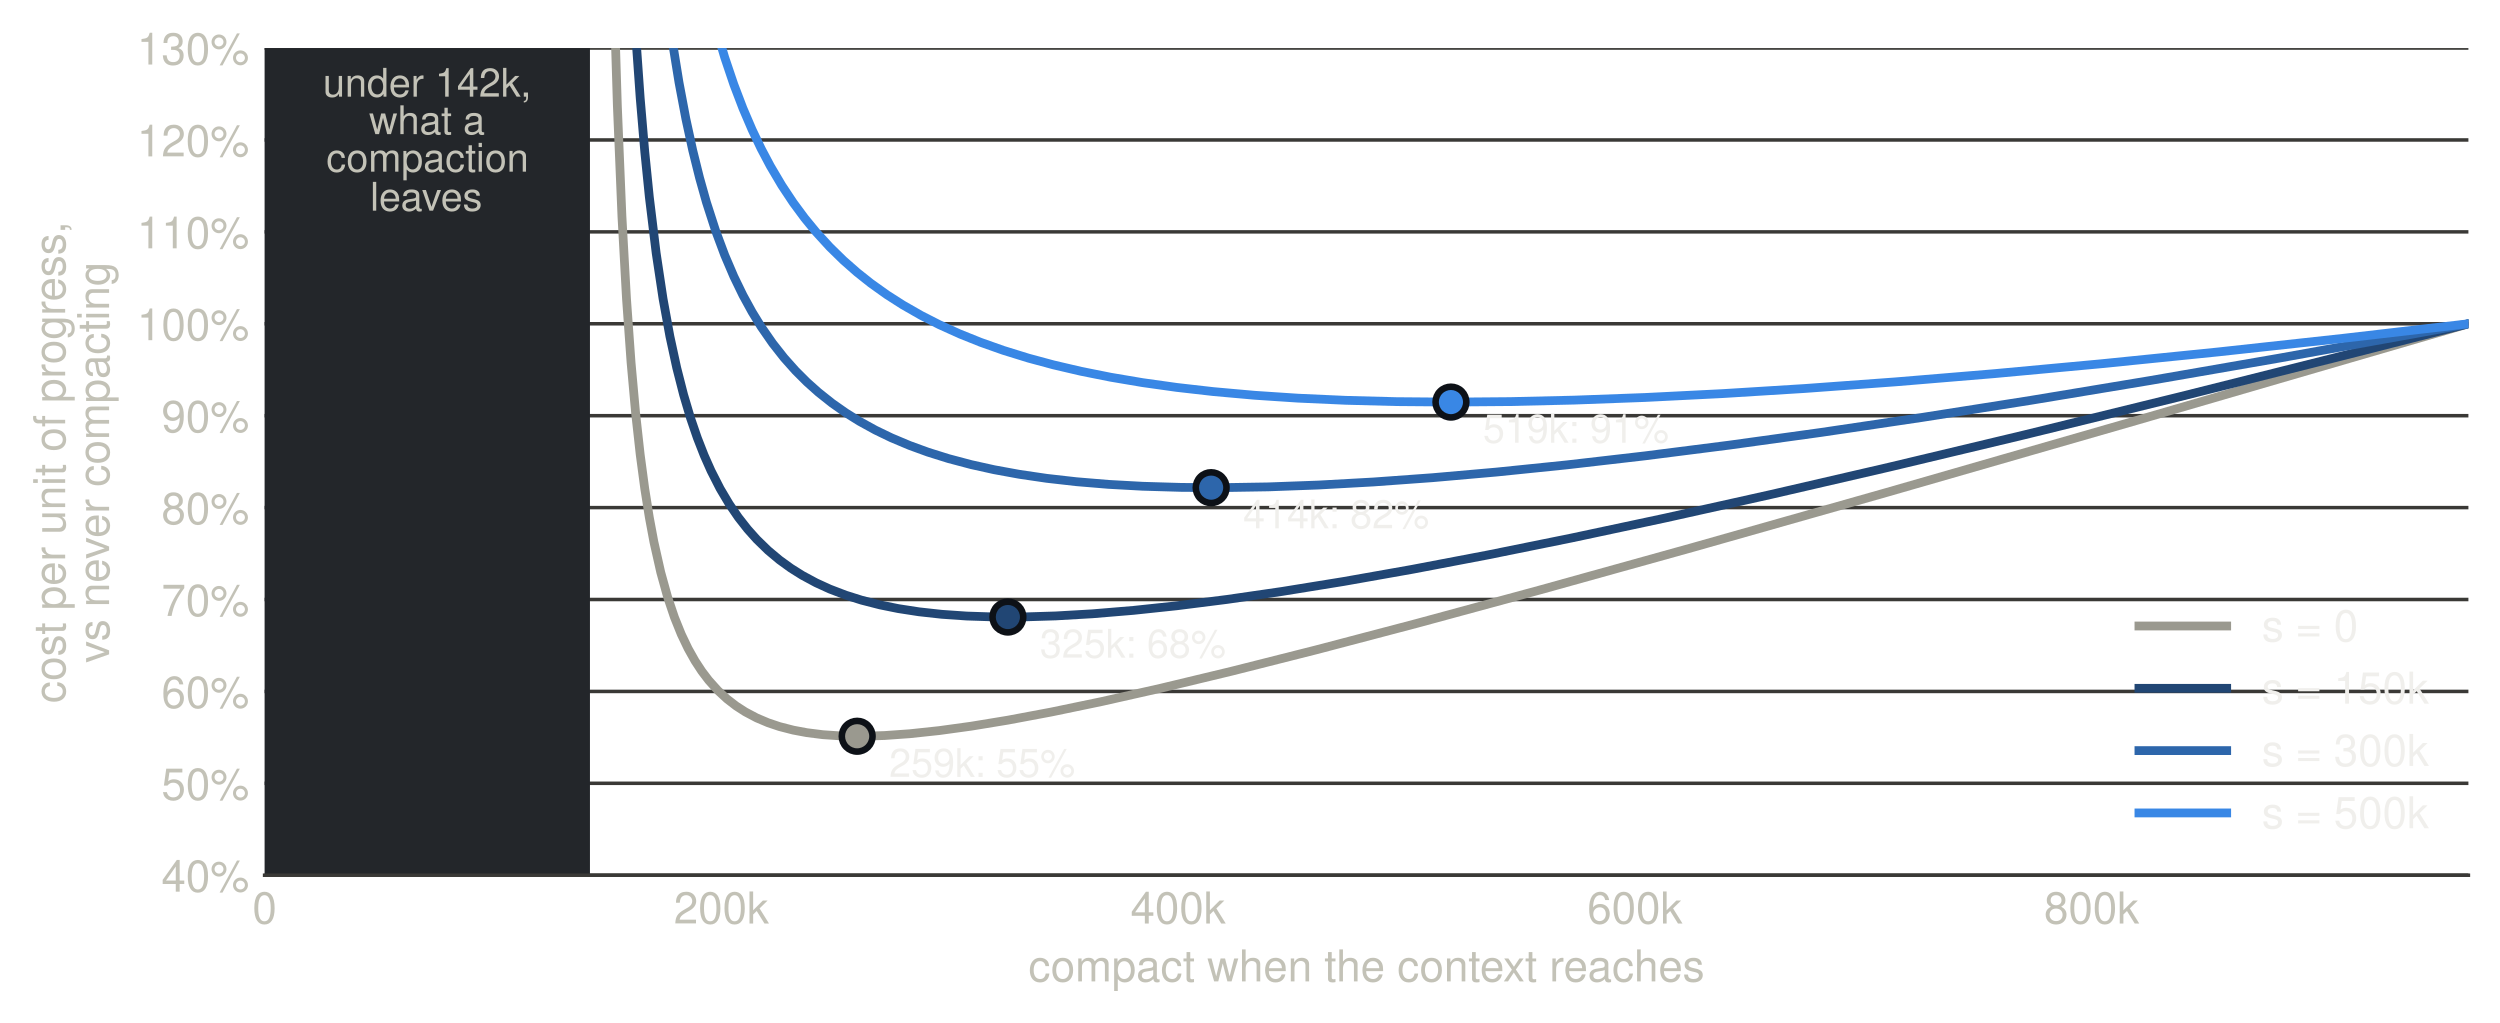
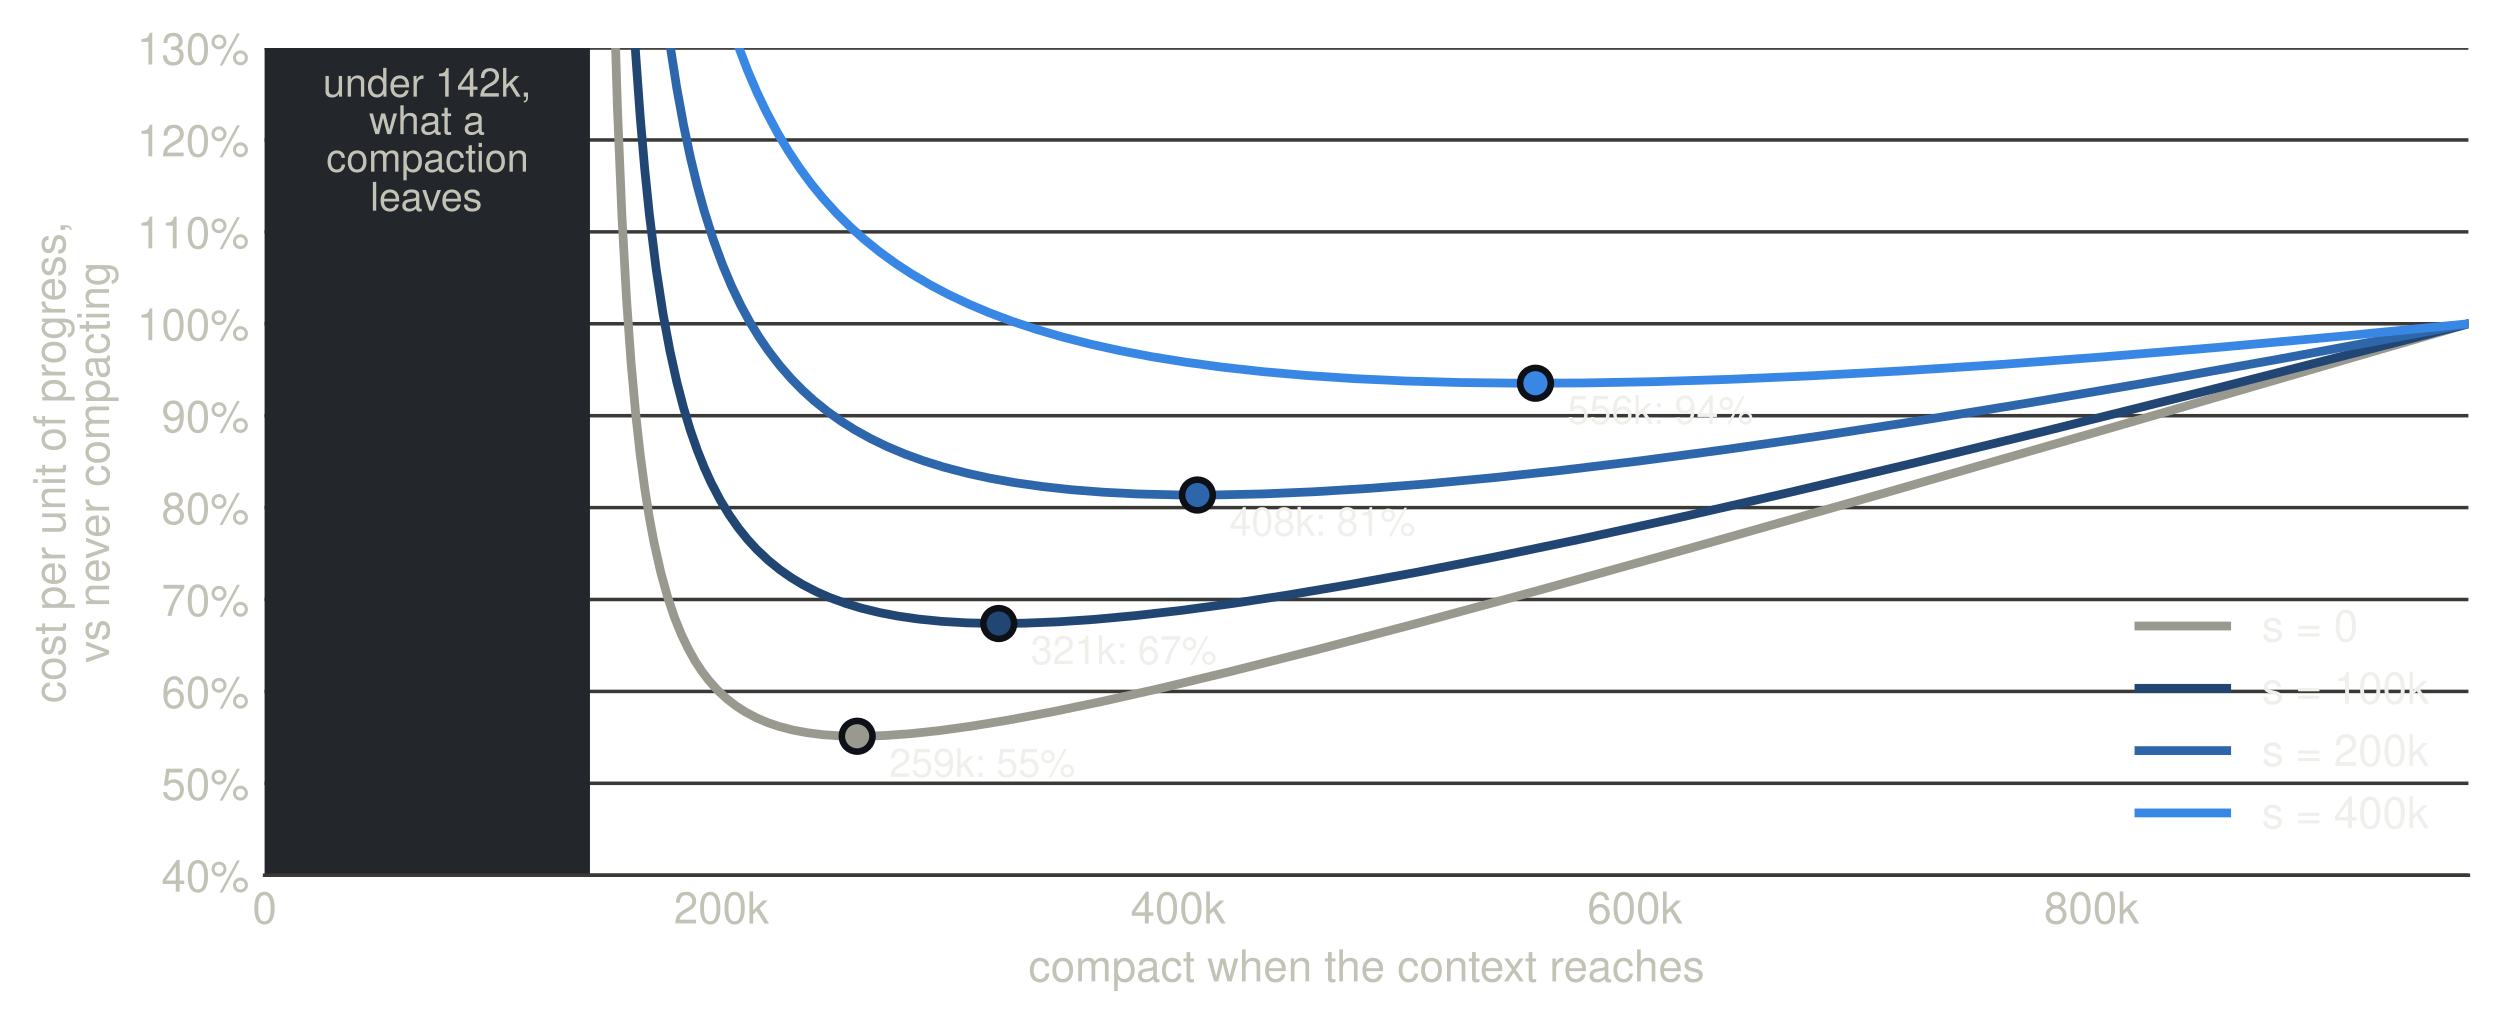
<svg xmlns="http://www.w3.org/2000/svg" xmlns:xlink="http://www.w3.org/1999/xlink" width="569.696pt" height="232.93pt" viewBox="0 0 569.696 232.93" version="1.1">
  <defs>
    <style type="text/css">*{stroke-linejoin: round; stroke-linecap: butt}</style>
  </defs>
  <g id="figure_1">
    <g id="patch_1">
      <path d="M 0 232.93  L 569.696 232.93  L 569.696 0  L 0 0  L 0 232.93  z " style="fill: none" />
    </g>
    <g id="axes_1">
      <g id="patch_2">
        <path d="M 60.296 199.446  L 562.496 199.446  L 562.496 10.95  L 60.296 10.95  L 60.296 199.446  z " style="fill: none" />
      </g>
      <g id="matplotlib.axis_1">
        <g id="xtick_1">
          <g id="line2d_1" />
          <g id="text_1">
            <text style="font-size: 10px; font-family: 'Helvetica', 'Arial', 'DejaVu Sans'; text-anchor: middle; fill: #c3c2b7" x="60.296" y="210.446" transform="rotate(-0 60.2957 210.446)">0</text>
          </g>
        </g>
        <g id="xtick_2">
          <g id="line2d_2" />
          <g id="text_2">
            <text style="font-size: 10px; font-family: 'Helvetica', 'Arial', 'DejaVu Sans'; text-anchor: middle; fill: #c3c2b7" x="164.379" y="210.446" transform="rotate(-0 164.3786 210.446)">200k</text>
          </g>
        </g>
        <g id="xtick_3">
          <g id="line2d_3" />
          <g id="text_3">
            <text style="font-size: 10px; font-family: 'Helvetica', 'Arial', 'DejaVu Sans'; text-anchor: middle; fill: #c3c2b7" x="268.462" y="210.446" transform="rotate(-0 268.4615 210.446)">400k</text>
          </g>
        </g>
        <g id="xtick_4">
          <g id="line2d_4" />
          <g id="text_4">
            <text style="font-size: 10px; font-family: 'Helvetica', 'Arial', 'DejaVu Sans'; text-anchor: middle; fill: #c3c2b7" x="372.544" y="210.446" transform="rotate(-0 372.5444 210.446)">600k</text>
          </g>
        </g>
        <g id="xtick_5">
          <g id="line2d_5" />
          <g id="text_5">
            <text style="font-size: 10px; font-family: 'Helvetica', 'Arial', 'DejaVu Sans'; text-anchor: middle; fill: #c3c2b7" x="476.627" y="210.446" transform="rotate(-0 476.6273 210.446)">800k</text>
          </g>
        </g>
        <g id="text_6">
          <text style="font-size: 10px; font-family: 'Helvetica', 'Arial', 'DejaVu Sans'; text-anchor: middle; fill: #c3c2b7" x="311.396" y="223.645" transform="rotate(-0 311.3957 223.6452)">compact when the context reaches</text>
        </g>
      </g>
      <g id="matplotlib.axis_2">
        <g id="ytick_1">
          <g id="line2d_6">
            <path d="M 60.296 199.446  L 562.496 199.446  " clip-path="url(#p06e94a9ac0)" style="fill: none; stroke: #3a3936; stroke-width: 0.8; stroke-linecap: square" />
          </g>
          <g id="line2d_7" />
          <g id="text_7">
            <text style="font-size: 10px; font-family: 'Helvetica', 'Arial', 'DejaVu Sans'; text-anchor: end; fill: #c3c2b7" x="56.796" y="203.196" transform="rotate(-0 56.7957 203.196)">40%</text>
          </g>
        </g>
        <g id="ytick_2">
          <g id="line2d_8">
            <path d="M 60.296 178.502  L 562.496 178.502  " clip-path="url(#p06e94a9ac0)" style="fill: none; stroke: #3a3936; stroke-width: 0.8; stroke-linecap: square" />
          </g>
          <g id="line2d_9" />
          <g id="text_8">
            <text style="font-size: 10px; font-family: 'Helvetica', 'Arial', 'DejaVu Sans'; text-anchor: end; fill: #c3c2b7" x="56.796" y="182.252" transform="rotate(-0 56.7957 182.252)">50%</text>
          </g>
        </g>
        <g id="ytick_3">
          <g id="line2d_10">
            <path d="M 60.296 157.558  L 562.496 157.558  " clip-path="url(#p06e94a9ac0)" style="fill: none; stroke: #3a3936; stroke-width: 0.8; stroke-linecap: square" />
          </g>
          <g id="line2d_11" />
          <g id="text_9">
            <text style="font-size: 10px; font-family: 'Helvetica', 'Arial', 'DejaVu Sans'; text-anchor: end; fill: #c3c2b7" x="56.796" y="161.308" transform="rotate(-0 56.7957 161.308)">60%</text>
          </g>
        </g>
        <g id="ytick_4">
          <g id="line2d_12">
            <path d="M 60.296 136.614  L 562.496 136.614  " clip-path="url(#p06e94a9ac0)" style="fill: none; stroke: #3a3936; stroke-width: 0.8; stroke-linecap: square" />
          </g>
          <g id="line2d_13" />
          <g id="text_10">
            <text style="font-size: 10px; font-family: 'Helvetica', 'Arial', 'DejaVu Sans'; text-anchor: end; fill: #c3c2b7" x="56.796" y="140.364" transform="rotate(-0 56.7957 140.364)">70%</text>
          </g>
        </g>
        <g id="ytick_5">
          <g id="line2d_14">
            <path d="M 60.296 115.67  L 562.496 115.67  " clip-path="url(#p06e94a9ac0)" style="fill: none; stroke: #3a3936; stroke-width: 0.8; stroke-linecap: square" />
          </g>
          <g id="line2d_15" />
          <g id="text_11">
            <text style="font-size: 10px; font-family: 'Helvetica', 'Arial', 'DejaVu Sans'; text-anchor: end; fill: #c3c2b7" x="56.796" y="119.42" transform="rotate(-0 56.7957 119.42)">80%</text>
          </g>
        </g>
        <g id="ytick_6">
          <g id="line2d_16">
            <path d="M 60.296 94.726  L 562.496 94.726  " clip-path="url(#p06e94a9ac0)" style="fill: none; stroke: #3a3936; stroke-width: 0.8; stroke-linecap: square" />
          </g>
          <g id="line2d_17" />
          <g id="text_12">
            <text style="font-size: 10px; font-family: 'Helvetica', 'Arial', 'DejaVu Sans'; text-anchor: end; fill: #c3c2b7" x="56.796" y="98.476" transform="rotate(-0 56.7957 98.476)">90%</text>
          </g>
        </g>
        <g id="ytick_7">
          <g id="line2d_18">
            <path d="M 60.296 73.782  L 562.496 73.782  " clip-path="url(#p06e94a9ac0)" style="fill: none; stroke: #3a3936; stroke-width: 0.8; stroke-linecap: square" />
          </g>
          <g id="line2d_19" />
          <g id="text_13">
            <text style="font-size: 10px; font-family: 'Helvetica', 'Arial', 'DejaVu Sans'; text-anchor: end; fill: #c3c2b7" x="56.796" y="77.532" transform="rotate(-0 56.7957 77.532)">100%</text>
          </g>
        </g>
        <g id="ytick_8">
          <g id="line2d_20">
            <path d="M 60.296 52.838  L 562.496 52.838  " clip-path="url(#p06e94a9ac0)" style="fill: none; stroke: #3a3936; stroke-width: 0.8; stroke-linecap: square" />
          </g>
          <g id="line2d_21" />
          <g id="text_14">
            <text style="font-size: 10px; font-family: 'Helvetica', 'Arial', 'DejaVu Sans'; text-anchor: end; fill: #c3c2b7" x="56.796" y="56.588" transform="rotate(-0 56.7957 56.588)">110%</text>
          </g>
        </g>
        <g id="ytick_9">
          <g id="line2d_22">
            <path d="M 60.296 31.894  L 562.496 31.894  " clip-path="url(#p06e94a9ac0)" style="fill: none; stroke: #3a3936; stroke-width: 0.8; stroke-linecap: square" />
          </g>
          <g id="line2d_23" />
          <g id="text_15">
            <text style="font-size: 10px; font-family: 'Helvetica', 'Arial', 'DejaVu Sans'; text-anchor: end; fill: #c3c2b7" x="56.796" y="35.644" transform="rotate(-0 56.7957 35.644)">120%</text>
          </g>
        </g>
        <g id="ytick_10">
          <g id="line2d_24">
            <path d="M 60.296 10.95  L 562.496 10.95  " clip-path="url(#p06e94a9ac0)" style="fill: none; stroke: #3a3936; stroke-width: 0.8; stroke-linecap: square" />
          </g>
          <g id="line2d_25" />
          <g id="text_16">
            <text style="font-size: 10px; font-family: 'Helvetica', 'Arial', 'DejaVu Sans'; text-anchor: end; fill: #c3c2b7" x="56.796" y="14.7" transform="rotate(-0 56.7957 14.7)">130%</text>
          </g>
        </g>
        <g id="text_17">
          <text style="font-size: 10px; font-family: 'Helvetica', 'Arial', 'DejaVu Sans'; fill: #c3c2b7" transform="translate(14.84893 160.2207) rotate(-90)">cost per unit of progress,</text>
          <text style="font-size: 10px; font-family: 'Helvetica', 'Arial', 'DejaVu Sans'; fill: #c3c2b7" transform="translate(24.85928 151.0496) rotate(-90)">vs never compacting</text>
        </g>
      </g>
      <g id="patch_3">
        <path d="M 60.296 199.446  L 134.438 199.446  L 134.438 10.95  L 60.296 10.95  z " clip-path="url(#p06e94a9ac0)" style="fill: #23262a" />
      </g>
      <g id="line2d_26">
        <path d="M 139.917 -1  L 140.683 24.125  L 141.724 49.279  L 142.764 68.067  L 143.805 82.611  L 144.846 94.184  L 145.887 103.596  L 146.928 111.387  L 147.969 117.932  L 149.009 123.498  L 150.571 130.425  L 152.132 136.047  L 153.693 140.682  L 155.254 144.551  L 156.816 147.816  L 158.377 150.594  L 159.938 152.974  L 161.499 155.026  L 163.581 157.343  L 165.663 159.268  L 167.744 160.874  L 169.826 162.218  L 172.428 163.596  L 175.03 164.697  L 177.632 165.572  L 180.755 166.376  L 183.877 166.961  L 187.52 167.419  L 191.683 167.7  L 196.367 167.772  L 201.571 167.611  L 207.296 167.204  L 214.061 166.481  L 221.347 165.477  L 229.674 164.109  L 239.561 162.255  L 251.011 159.875  L 264.541 156.827  L 280.674 152.952  L 299.93 148.086  L 322.828 142.064  L 350.93 134.436  L 385.798 124.734  L 430.033 112.184  L 486.758 95.846  L 561.178 74.168  L 562.496 73.782  L 562.496 73.782  " clip-path="url(#p06e94a9ac0)" style="fill: none; stroke: #9a998f; stroke-width: 2; stroke-linecap: square" />
      </g>
      <g id="line2d_27">
-         <path d="M 144.316 -1  L 144.846 7.675  L 145.887 22.356  L 146.928 34.576  L 147.969 44.904  L 149.53 57.701  L 151.091 68.072  L 152.652 76.639  L 154.213 83.829  L 155.775 89.943  L 157.336 95.199  L 158.897 99.761  L 160.458 103.754  L 162.02 107.272  L 164.101 111.355  L 166.183 114.865  L 168.265 117.908  L 170.346 120.564  L 172.428 122.895  L 175.03 125.427  L 177.632 127.604  L 180.234 129.486  L 182.836 131.119  L 185.959 132.801  L 189.081 134.229  L 192.724 135.624  L 196.367 136.775  L 200.53 137.842  L 204.694 138.685  L 209.377 139.41  L 214.582 139.985  L 220.306 140.383  L 226.551 140.585  L 233.316 140.578  L 240.602 140.354  L 248.929 139.871  L 258.296 139.09  L 268.184 138.042  L 279.633 136.594  L 292.123 134.782  L 306.175 132.509  L 321.787 129.746  L 338.961 126.475  L 358.216 122.577  L 379.553 118.028  L 403.492 112.696  L 430.554 106.439  L 461.258 99.109  L 496.646 90.426  L 537.239 80.228  L 562.496 73.782  L 562.496 73.782  " clip-path="url(#p06e94a9ac0)" style="fill: none; stroke: #214674; stroke-width: 2; stroke-linecap: square" />
+         <path d="M 144.052 -1  L 144.846 12.234  L 145.887 26.648  L 146.928 38.646  L 147.969 48.783  L 149.53 61.343  L 151.091 71.518  L 152.652 79.922  L 154.213 86.972  L 155.775 92.964  L 157.336 98.114  L 158.897 102.582  L 160.458 106.49  L 162.02 109.933  L 164.101 113.925  L 166.183 117.355  L 168.265 120.325  L 170.346 122.915  L 172.428 125.186  L 175.03 127.65  L 177.632 129.765  L 180.234 131.591  L 182.836 133.171  L 185.959 134.796  L 189.081 136.17  L 192.724 137.507  L 196.367 138.605  L 200.53 139.616  L 204.694 140.407  L 209.377 141.077  L 214.582 141.595  L 220.306 141.935  L 226.551 142.078  L 233.316 142.012  L 241.123 141.7  L 249.449 141.139  L 258.817 140.278  L 269.225 139.087  L 280.674 137.547  L 293.164 135.643  L 307.215 133.275  L 322.828 130.416  L 340.522 126.943  L 360.298 122.828  L 382.675 117.935  L 407.655 112.24  L 435.758 105.602  L 468.023 97.746  L 504.973 88.516  L 547.647 77.62  L 562.496 73.782  L 562.496 73.782  " clip-path="url(#p06e94a9ac0)" style="fill: none; stroke: #214674; stroke-width: 2; stroke-linecap: square" />
      </g>
      <g id="line2d_28">
-         <path d="M 151.768 -1  L 153.173 9.173  L 154.734 18.813  L 156.295 27.085  L 157.856 34.259  L 159.418 40.542  L 160.979 46.089  L 163.061 52.546  L 165.142 58.13  L 167.224 63.003  L 169.305 67.292  L 171.387 71.094  L 173.469 74.485  L 176.071 78.239  L 178.673 81.54  L 181.275 84.461  L 183.877 87.062  L 186.479 89.388  L 189.602 91.869  L 192.724 94.061  L 195.847 96.007  L 199.49 98.01  L 203.132 99.768  L 207.296 101.519  L 211.459 103.036  L 216.143 104.504  L 221.347 105.883  L 226.551 107.037  L 232.276 108.084  L 238.521 109.002  L 245.286 109.77  L 252.572 110.376  L 260.378 110.808  L 269.225 111.068  L 278.593 111.119  L 289.001 110.948  L 300.45 110.528  L 312.94 109.835  L 326.471 108.853  L 341.042 107.57  L 357.175 105.921  L 374.869 103.879  L 394.125 101.427  L 414.941 98.547  L 437.839 95.151  L 462.819 91.217  L 489.881 86.728  L 519.544 81.581  L 552.331 75.66  L 562.496 73.782  L 562.496 73.782  " clip-path="url(#p06e94a9ac0)" style="fill: none; stroke: #2d66ab; stroke-width: 2; stroke-linecap: square" />
+         <path d="M 151.194 -1  L 152.652 10.018  L 154.213 20.006  L 155.775 28.54  L 157.336 35.915  L 158.897 42.352  L 160.458 48.019  L 162.54 54.597  L 164.622 60.267  L 166.703 65.203  L 168.785 69.537  L 170.867 73.37  L 172.948 76.783  L 175.03 79.837  L 177.632 83.23  L 180.234 86.223  L 182.836 88.879  L 185.438 91.248  L 188.561 93.768  L 191.683 95.989  L 194.806 97.954  L 198.449 99.971  L 202.092 101.735  L 206.255 103.487  L 210.418 105  L 215.102 106.459  L 220.306 107.822  L 225.51 108.957  L 231.235 109.981  L 237.48 110.869  L 244.245 111.605  L 251.531 112.173  L 259.337 112.563  L 268.184 112.775  L 277.552 112.775  L 287.96 112.547  L 299.409 112.062  L 311.899 111.3  L 325.43 110.245  L 340.001 108.883  L 356.134 107.146  L 373.828 105.011  L 393.084 102.457  L 413.9 99.471  L 436.799 95.958  L 461.778 91.898  L 489.36 87.184  L 519.544 81.794  L 552.331 75.71  L 562.496 73.782  L 562.496 73.782  " clip-path="url(#p06e94a9ac0)" style="fill: none; stroke: #2d66ab; stroke-width: 2; stroke-linecap: square" />
      </g>
      <g id="line2d_29">
-         <path d="M 161.237 -1  L 163.061 6.044  L 165.142 13.079  L 167.224 19.248  L 169.305 24.703  L 171.387 29.562  L 173.469 33.919  L 175.55 37.85  L 178.153 42.253  L 180.755 46.176  L 183.357 49.694  L 185.959 52.866  L 189.081 56.282  L 192.204 59.336  L 195.326 62.08  L 198.449 64.558  L 202.092 67.159  L 205.735 69.49  L 209.898 71.872  L 214.061 73.994  L 218.745 76.114  L 223.429 77.993  L 228.633 79.835  L 234.357 81.608  L 240.082 83.151  L 246.327 84.61  L 253.092 85.963  L 260.378 87.194  L 268.184 88.288  L 276.511 89.237  L 285.878 90.073  L 295.766 90.73  L 306.695 91.224  L 318.144 91.521  L 330.634 91.624  L 344.165 91.514  L 358.736 91.177  L 374.869 90.579  L 392.563 89.692  L 411.298 88.528  L 432.115 87.007  L 454.493 85.145  L 478.952 82.881  L 505.493 80.196  L 534.116 77.074  L 562.496 73.782  L 562.496 73.782  " clip-path="url(#p06e94a9ac0)" style="fill: none; stroke: #3987e5; stroke-width: 2; stroke-linecap: square" />
+         <path d="M 164.526 -1  L 166.183 4.458  L 168.265 10.579  L 170.346 16.018  L 172.428 20.885  L 174.51 25.267  L 177.112 30.169  L 179.714 34.53  L 182.316 38.438  L 184.918 41.96  L 187.52 45.15  L 190.642 48.603  L 193.765 51.706  L 196.887 54.508  L 200.53 57.45  L 204.173 60.091  L 207.816 62.473  L 211.979 64.921  L 216.143 67.116  L 220.827 69.325  L 225.51 71.297  L 230.714 73.247  L 236.439 75.14  L 242.164 76.806  L 248.409 78.4  L 255.174 79.899  L 262.46 81.287  L 270.266 82.549  L 278.593 83.675  L 287.96 84.708  L 297.848 85.57  L 308.777 86.288  L 320.226 86.816  L 332.716 87.167  L 346.246 87.323  L 360.818 87.268  L 376.951 86.976  L 394.125 86.441  L 412.859 85.632  L 433.156 84.53  L 455.013 83.12  L 478.952 81.352  L 504.973 79.203  L 533.075 76.658  L 562.496 73.782  L 562.496 73.782  " clip-path="url(#p06e94a9ac0)" style="fill: none; stroke: #3987e5; stroke-width: 2; stroke-linecap: square" />
      </g>
      <g id="patch_4">
        <path d="M 60.296 199.446  L 562.496 199.446  " style="fill: none; stroke: #3a3936; stroke-width: 0.8; stroke-linejoin: miter; stroke-linecap: square" />
      </g>
      <g id="text_18">
        <text style="font-size: 9px; font-family: 'Helvetica', 'Arial', 'DejaVu Sans'; fill: #c3c2b7" transform="translate(73.60109 22.02283)">under 142k,</text>
        <text style="font-size: 9px; font-family: 'Helvetica', 'Arial', 'DejaVu Sans'; fill: #c3c2b7" transform="translate(84.10929 30.5702)">what a</text>
        <text style="font-size: 9px; font-family: 'Helvetica', 'Arial', 'DejaVu Sans'; fill: #c3c2b7" transform="translate(74.35624 39.11756)">compaction</text>
        <text style="font-size: 9px; font-family: 'Helvetica', 'Arial', 'DejaVu Sans'; fill: #c3c2b7" transform="translate(84.3596 48.01156)">leaves</text>
      </g>
      <g id="line2d_30">
        <defs>
          <path id="md3c864d577" d="M 0 3.5  C 0.928 3.5 1.819 3.131 2.475 2.475  C 3.131 1.819 3.5 0.928 3.5 0  C 3.5 -0.928 3.131 -1.819 2.475 -2.475  C 1.819 -3.131 0.928 -3.5 0 -3.5  C -0.928 -3.5 -1.819 -3.131 -2.475 -2.475  C -3.131 -1.819 -3.5 -0.928 -3.5 0  C -3.5 0.928 -3.131 1.819 -2.475 2.475  C -1.819 3.131 -0.928 3.5 0 3.5  z " style="stroke: #0d1117; stroke-width: 1.5" />
        </defs>
        <g clip-path="url(#p06e94a9ac0)">
          <use xlink:href="#md3c864d577" x="195.326" y="167.775" style="fill: #9a998f; stroke: #0d1117; stroke-width: 1.5" />
        </g>
      </g>
      <g id="text_19">
        <text style="font-size: 9px; font-family: 'Helvetica', 'Arial', 'DejaVu Sans'; text-anchor: start; fill: #f0efec" x="202.612" y="177.039" transform="rotate(-0 202.612 177.0387)">259k: 55%</text>
      </g>
      <g id="line2d_31">
        <defs>
          <path id="m6ace564a7d" d="M 0 3.5  C 0.928 3.5 1.819 3.131 2.475 2.475  C 3.131 1.819 3.5 0.928 3.5 0  C 3.5 -0.928 3.131 -1.819 2.475 -2.475  C 1.819 -3.131 0.928 -3.5 0 -3.5  C -0.928 -3.5 -1.819 -3.131 -2.475 -2.475  C -3.131 -1.819 -3.5 -0.928 -3.5 0  C -3.5 0.928 -3.131 1.819 -2.475 2.475  C -1.819 3.131 -0.928 3.5 0 3.5  z " style="stroke: #0d1117; stroke-width: 1.5" />
        </defs>
        <g clip-path="url(#p06e94a9ac0)">
-           <use xlink:href="#m6ace564a7d" x="229.674" y="140.608" style="fill: #214674; stroke: #0d1117; stroke-width: 1.5" />
+           <use xlink:href="#m6ace564a7d" x="227.592" y="142.082" style="fill: #214674; stroke: #0d1117; stroke-width: 1.5" />
        </g>
      </g>
      <g id="text_20">
-         <text style="font-size: 9px; font-family: 'Helvetica', 'Arial', 'DejaVu Sans'; text-anchor: start; fill: #f0efec" x="236.959" y="149.872" transform="rotate(-0 236.9594 149.8717)">325k: 68%</text>
+         <text style="font-size: 9px; font-family: 'Helvetica', 'Arial', 'DejaVu Sans'; text-anchor: start; fill: #f0efec" x="234.878" y="151.345" transform="rotate(-0 234.8777 151.3453)">321k: 67%</text>
      </g>
      <g id="line2d_32">
        <defs>
          <path id="m2ed7784922" d="M 0 3.5  C 0.928 3.5 1.819 3.131 2.475 2.475  C 3.131 1.819 3.5 0.928 3.5 0  C 3.5 -0.928 3.131 -1.819 2.475 -2.475  C 1.819 -3.131 0.928 -3.5 0 -3.5  C -0.928 -3.5 -1.819 -3.131 -2.475 -2.475  C -3.131 -1.819 -3.5 -0.928 -3.5 0  C -3.5 0.928 -3.131 1.819 -2.475 2.475  C -1.819 3.131 -0.928 3.5 0 3.5  z " style="stroke: #0d1117; stroke-width: 1.5" />
        </defs>
        <g clip-path="url(#p06e94a9ac0)">
-           <use xlink:href="#m2ed7784922" x="275.99" y="111.126" style="fill: #2d66ab; stroke: #0d1117; stroke-width: 1.5" />
+           <use xlink:href="#m2ed7784922" x="272.868" y="112.802" style="fill: #2d66ab; stroke: #0d1117; stroke-width: 1.5" />
        </g>
      </g>
      <g id="text_21">
-         <text style="font-size: 9px; font-family: 'Helvetica', 'Arial', 'DejaVu Sans'; text-anchor: start; fill: #f0efec" x="283.276" y="120.389" transform="rotate(-0 283.2763 120.3892)">414k: 82%</text>
+         <text style="font-size: 9px; font-family: 'Helvetica', 'Arial', 'DejaVu Sans'; text-anchor: start; fill: #f0efec" x="280.154" y="122.065" transform="rotate(-0 280.1538 122.0649)">408k: 81%</text>
      </g>
      <g id="line2d_33">
        <defs>
          <path id="m3e93c00f11" d="M 0 3.5  C 0.928 3.5 1.819 3.131 2.475 2.475  C 3.131 1.819 3.5 0.928 3.5 0  C 3.5 -0.928 3.131 -1.819 2.475 -2.475  C 1.819 -3.131 0.928 -3.5 0 -3.5  C -0.928 -3.5 -1.819 -3.131 -2.475 -2.475  C -3.131 -1.819 -3.5 -0.928 -3.5 0  C -3.5 0.928 -3.131 1.819 -2.475 2.475  C -1.819 3.131 -0.928 3.5 0 3.5  z " style="stroke: #0d1117; stroke-width: 1.5" />
        </defs>
        <g clip-path="url(#p06e94a9ac0)">
-           <use xlink:href="#m3e93c00f11" x="330.634" y="91.624" style="fill: #3987e5; stroke: #0d1117; stroke-width: 1.5" />
+           <use xlink:href="#m3e93c00f11" x="349.889" y="87.329" style="fill: #3987e5; stroke: #0d1117; stroke-width: 1.5" />
        </g>
      </g>
      <g id="text_22">
-         <text style="font-size: 9px; font-family: 'Helvetica', 'Arial', 'DejaVu Sans'; text-anchor: start; fill: #f0efec" x="337.92" y="100.887" transform="rotate(-0 337.9198 100.8871)">519k: 91%</text>
+         <text style="font-size: 9px; font-family: 'Helvetica', 'Arial', 'DejaVu Sans'; text-anchor: start; fill: #f0efec" x="357.175" y="96.593" transform="rotate(-0 357.1751 96.59265)">556k: 94%</text>
      </g>
      <g id="legend_1">
        <g id="line2d_34">
          <path d="M 487.416 142.649  L 497.416 142.649  L 507.416 142.649  " style="fill: none; stroke: #9a998f; stroke-width: 2; stroke-linecap: square" />
        </g>
        <g id="text_23">
          <text style="font-size: 10px; font-family: 'Helvetica', 'Arial', 'DejaVu Sans'; text-anchor: start; fill: #f0efec" x="515.416" y="146.149" transform="rotate(-0 515.416 146.1491)">s = 0</text>
        </g>
        <g id="line2d_35">
          <path d="M 487.416 156.848  L 497.416 156.848  L 507.416 156.848  " style="fill: none; stroke: #214674; stroke-width: 2; stroke-linecap: square" />
        </g>
        <g id="text_24">
-           <text style="font-size: 10px; font-family: 'Helvetica', 'Arial', 'DejaVu Sans'; text-anchor: start; fill: #f0efec" x="515.416" y="160.348" transform="rotate(-0 515.416 160.3483)">s = 150k</text>
+           <text style="font-size: 10px; font-family: 'Helvetica', 'Arial', 'DejaVu Sans'; text-anchor: start; fill: #f0efec" x="515.416" y="160.348" transform="rotate(-0 515.416 160.3483)">s = 100k</text>
        </g>
        <g id="line2d_36">
          <path d="M 487.416 171.048  L 497.416 171.048  L 507.416 171.048  " style="fill: none; stroke: #2d66ab; stroke-width: 2; stroke-linecap: square" />
        </g>
        <g id="text_25">
-           <text style="font-size: 10px; font-family: 'Helvetica', 'Arial', 'DejaVu Sans'; text-anchor: start; fill: #f0efec" x="515.416" y="174.548" transform="rotate(-0 515.416 174.5476)">s = 300k</text>
+           <text style="font-size: 10px; font-family: 'Helvetica', 'Arial', 'DejaVu Sans'; text-anchor: start; fill: #f0efec" x="515.416" y="174.548" transform="rotate(-0 515.416 174.5476)">s = 200k</text>
        </g>
        <g id="line2d_37">
          <path d="M 487.416 185.247  L 497.416 185.247  L 507.416 185.247  " style="fill: none; stroke: #3987e5; stroke-width: 2; stroke-linecap: square" />
        </g>
        <g id="text_26">
-           <text style="font-size: 10px; font-family: 'Helvetica', 'Arial', 'DejaVu Sans'; text-anchor: start; fill: #f0efec" x="515.416" y="188.747" transform="rotate(-0 515.416 188.7468)">s = 500k</text>
+           <text style="font-size: 10px; font-family: 'Helvetica', 'Arial', 'DejaVu Sans'; text-anchor: start; fill: #f0efec" x="515.416" y="188.747" transform="rotate(-0 515.416 188.7468)">s = 400k</text>
        </g>
      </g>
    </g>
  </g>
  <defs>
    <clipPath id="p06e94a9ac0">
      <rect x="60.296" y="10.95" width="502.2" height="188.496" />
    </clipPath>
  </defs>
</svg>
